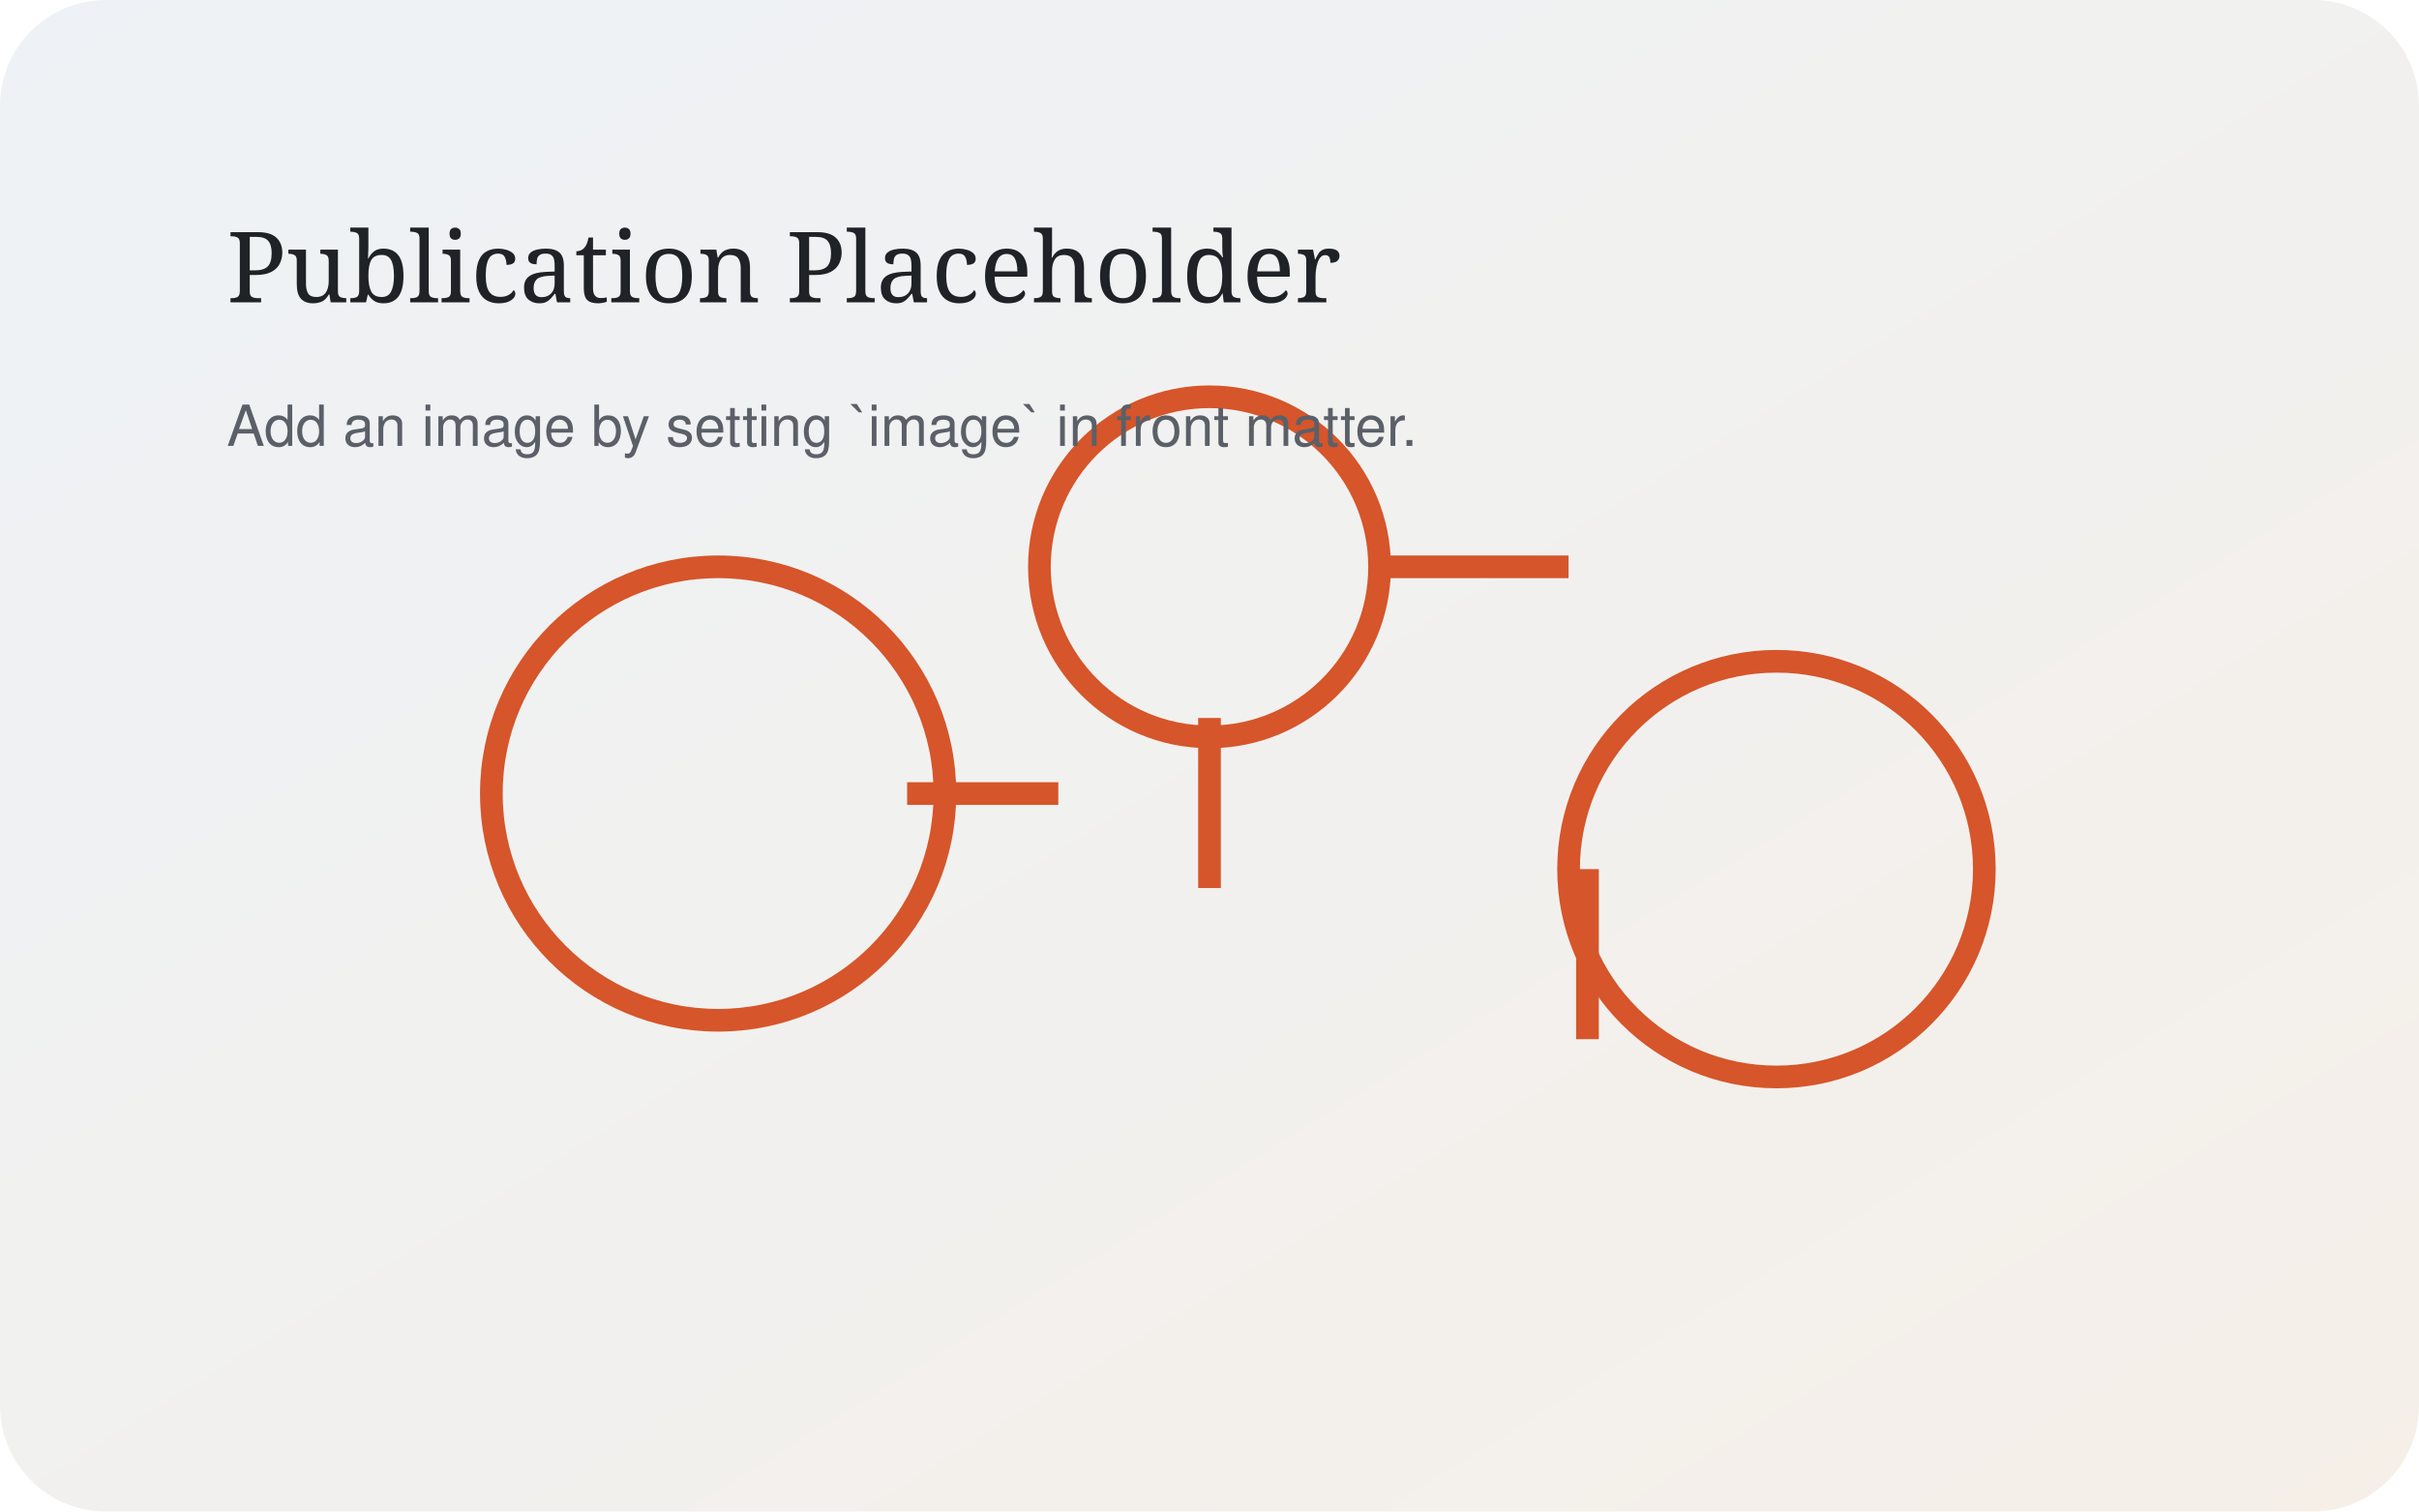
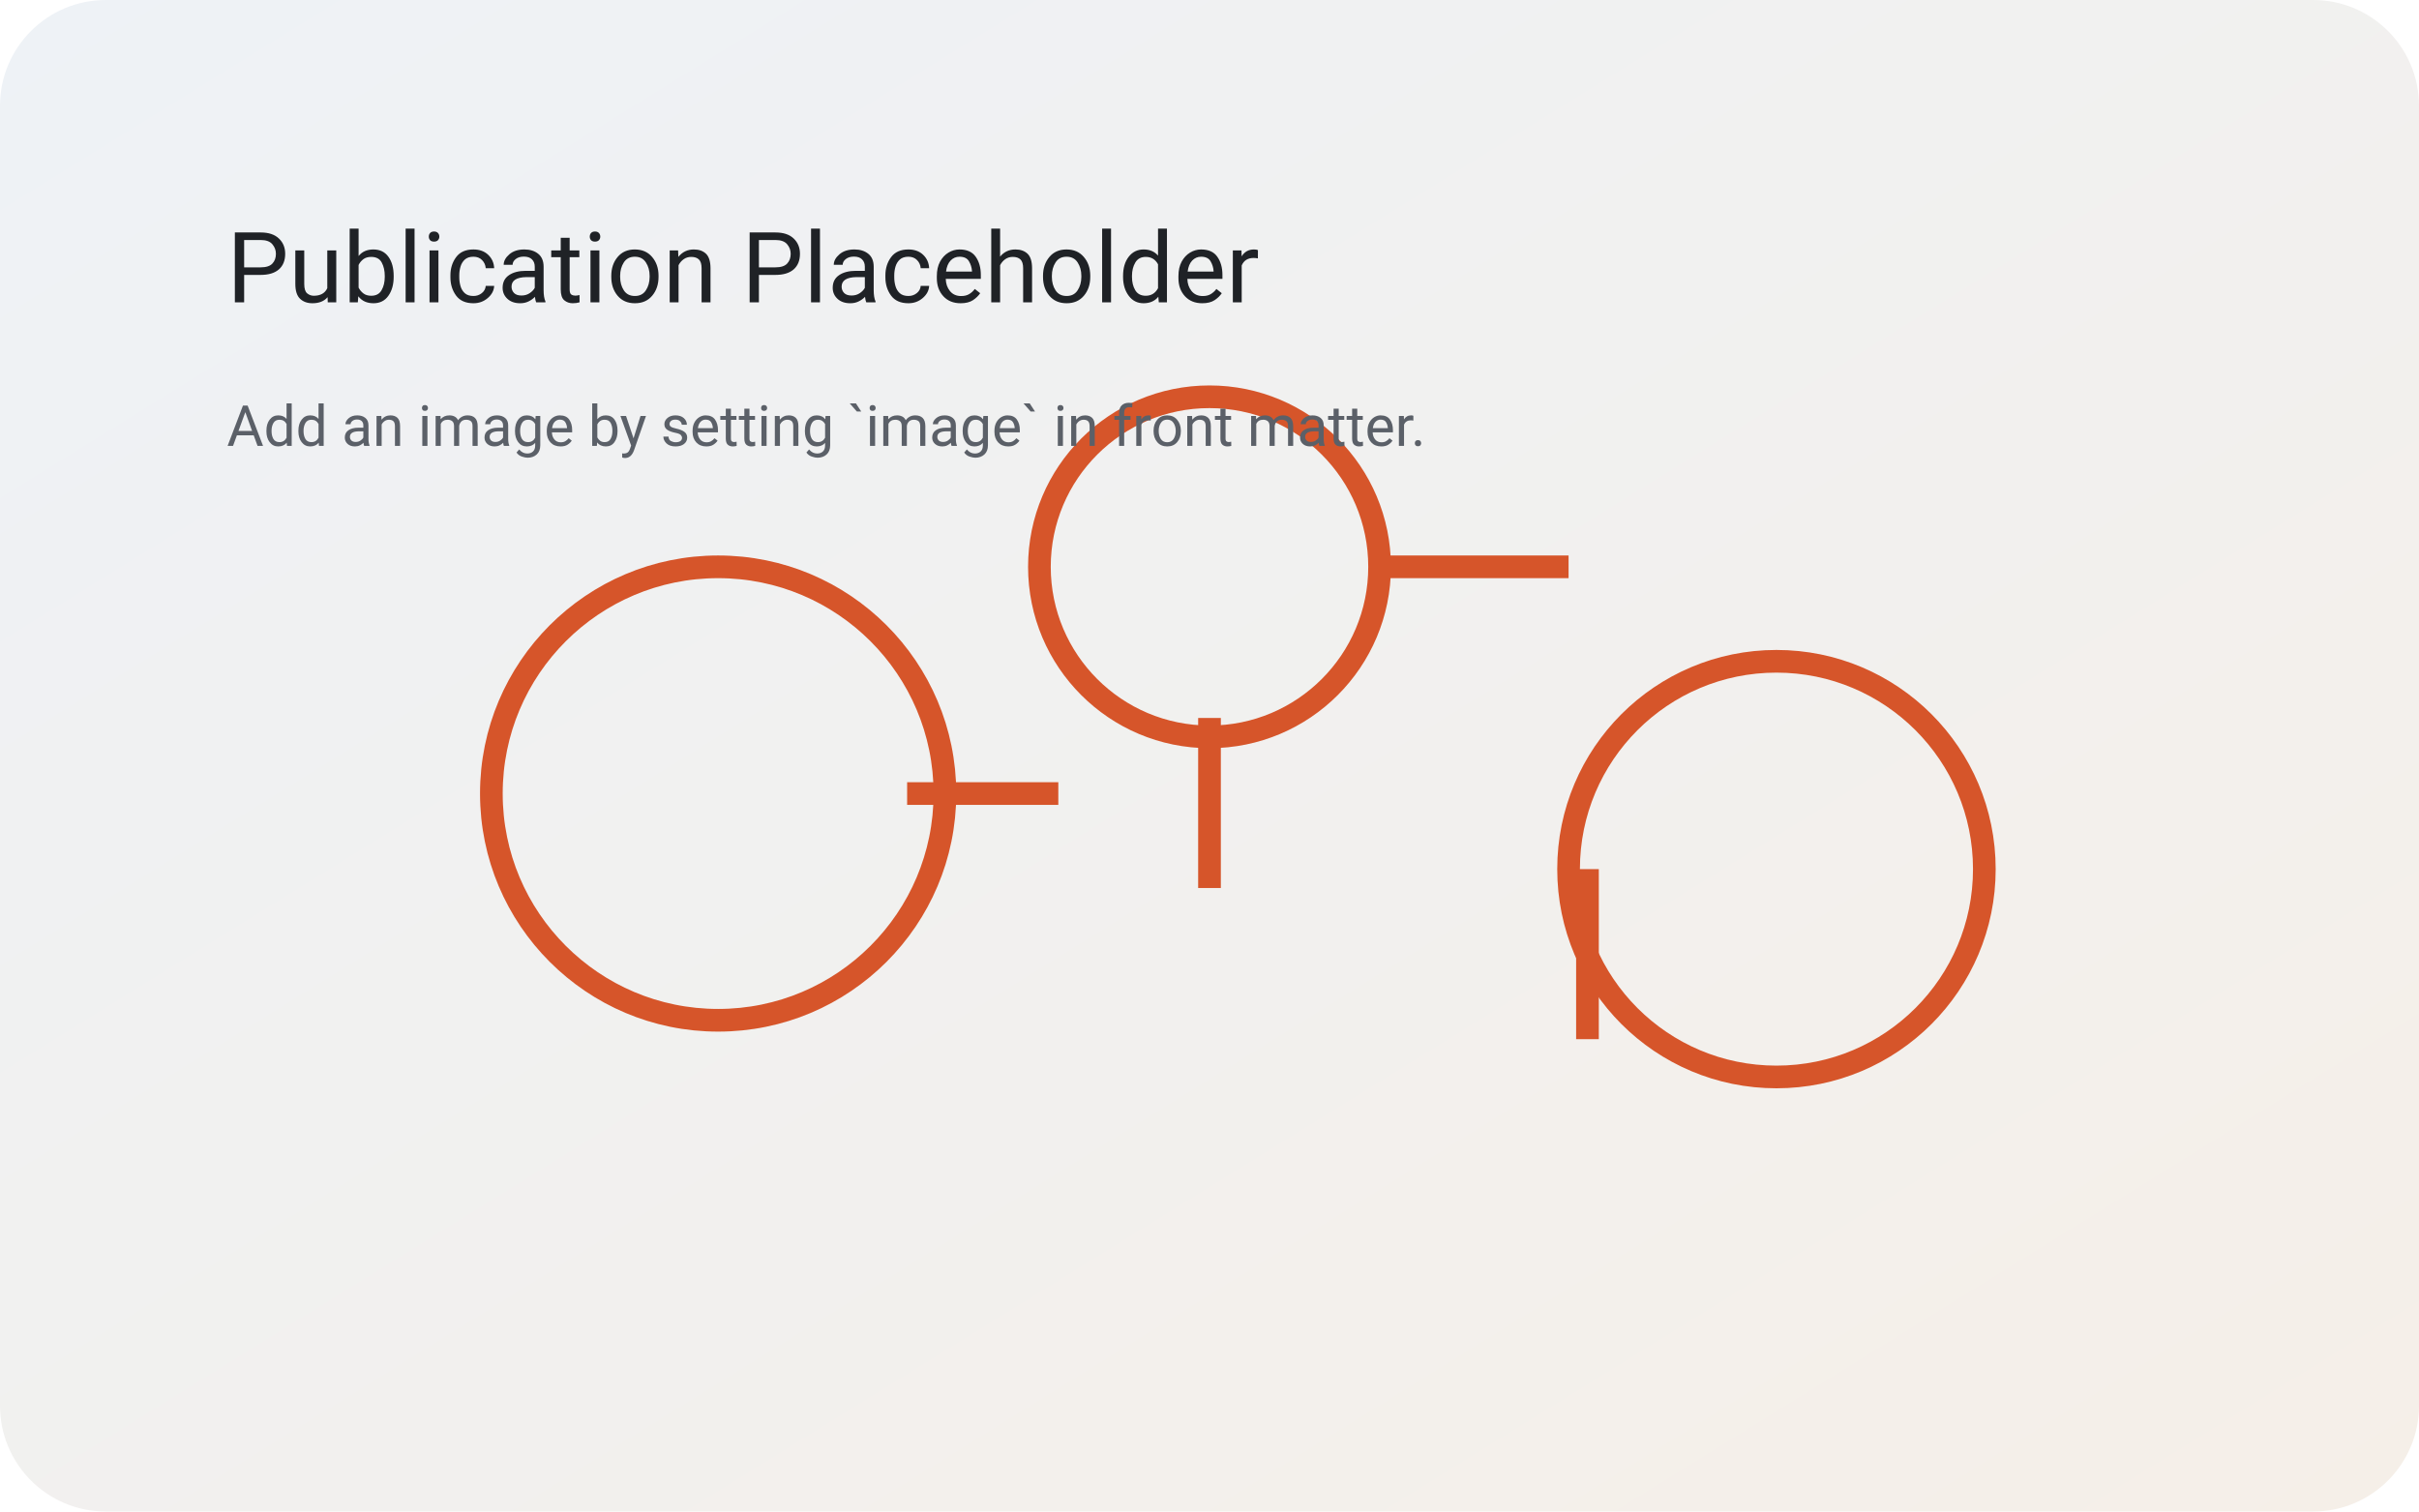
<svg xmlns="http://www.w3.org/2000/svg" viewBox="0 0 640 400">
  <defs>
    <linearGradient id="bg" x1="0" y1="0" x2="1" y2="1">
      <stop offset="0" stop-color="#eef2f6" />
      <stop offset="1" stop-color="#f5efe8" />
    </linearGradient>
  </defs>
  <rect width="640" height="400" rx="28" fill="url(#bg)" />
  <g fill="none" stroke="#d6552a" stroke-width="6">
    <circle cx="190" cy="210" r="60" />
    <circle cx="320" cy="150" r="45" />
    <circle cx="470" cy="230" r="55" />
    <path d="M240 210h40M320 190v45M365 150h50M420 230v45" />
  </g>
-   <text x="60" y="80" font-family="Georgia, serif" font-size="26" fill="#1f2226">Publication Placeholder</text>
-   <text x="60" y="118" font-family="Helvetica, Arial, sans-serif" font-size="15" fill="#5b6068">Add an image by setting `image` in front matter.</text>
+   <text x="60" y="80" font-family="Roboto, Arial, sans-serif" font-size="26" fill="#1f2226">Publication Placeholder</text>
+   <text x="60" y="118" font-family="Roboto, Arial, sans-serif" font-size="15" fill="#5b6068">Add an image by setting `image` in front matter.</text>
</svg>
